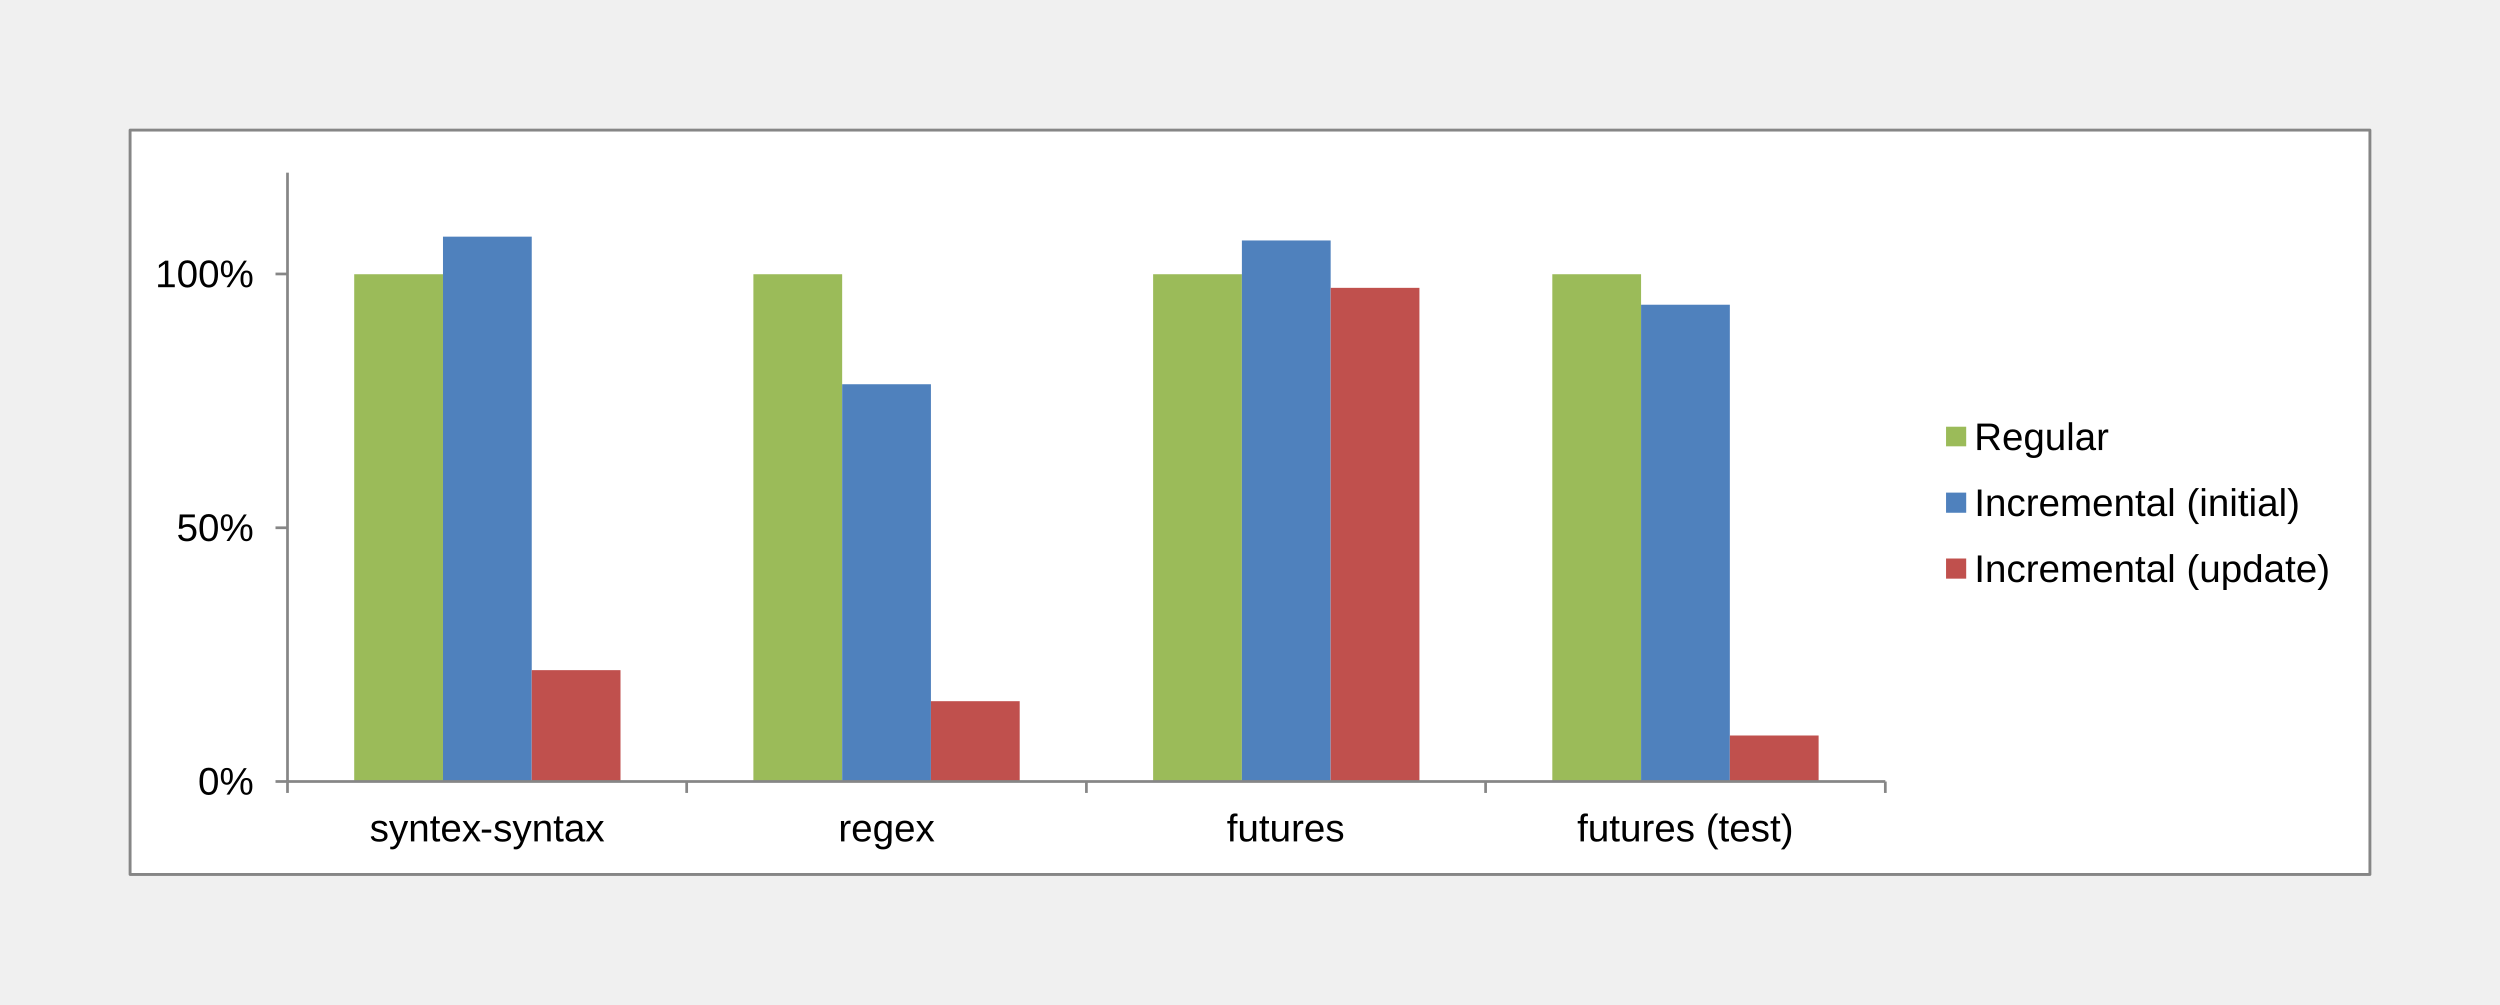
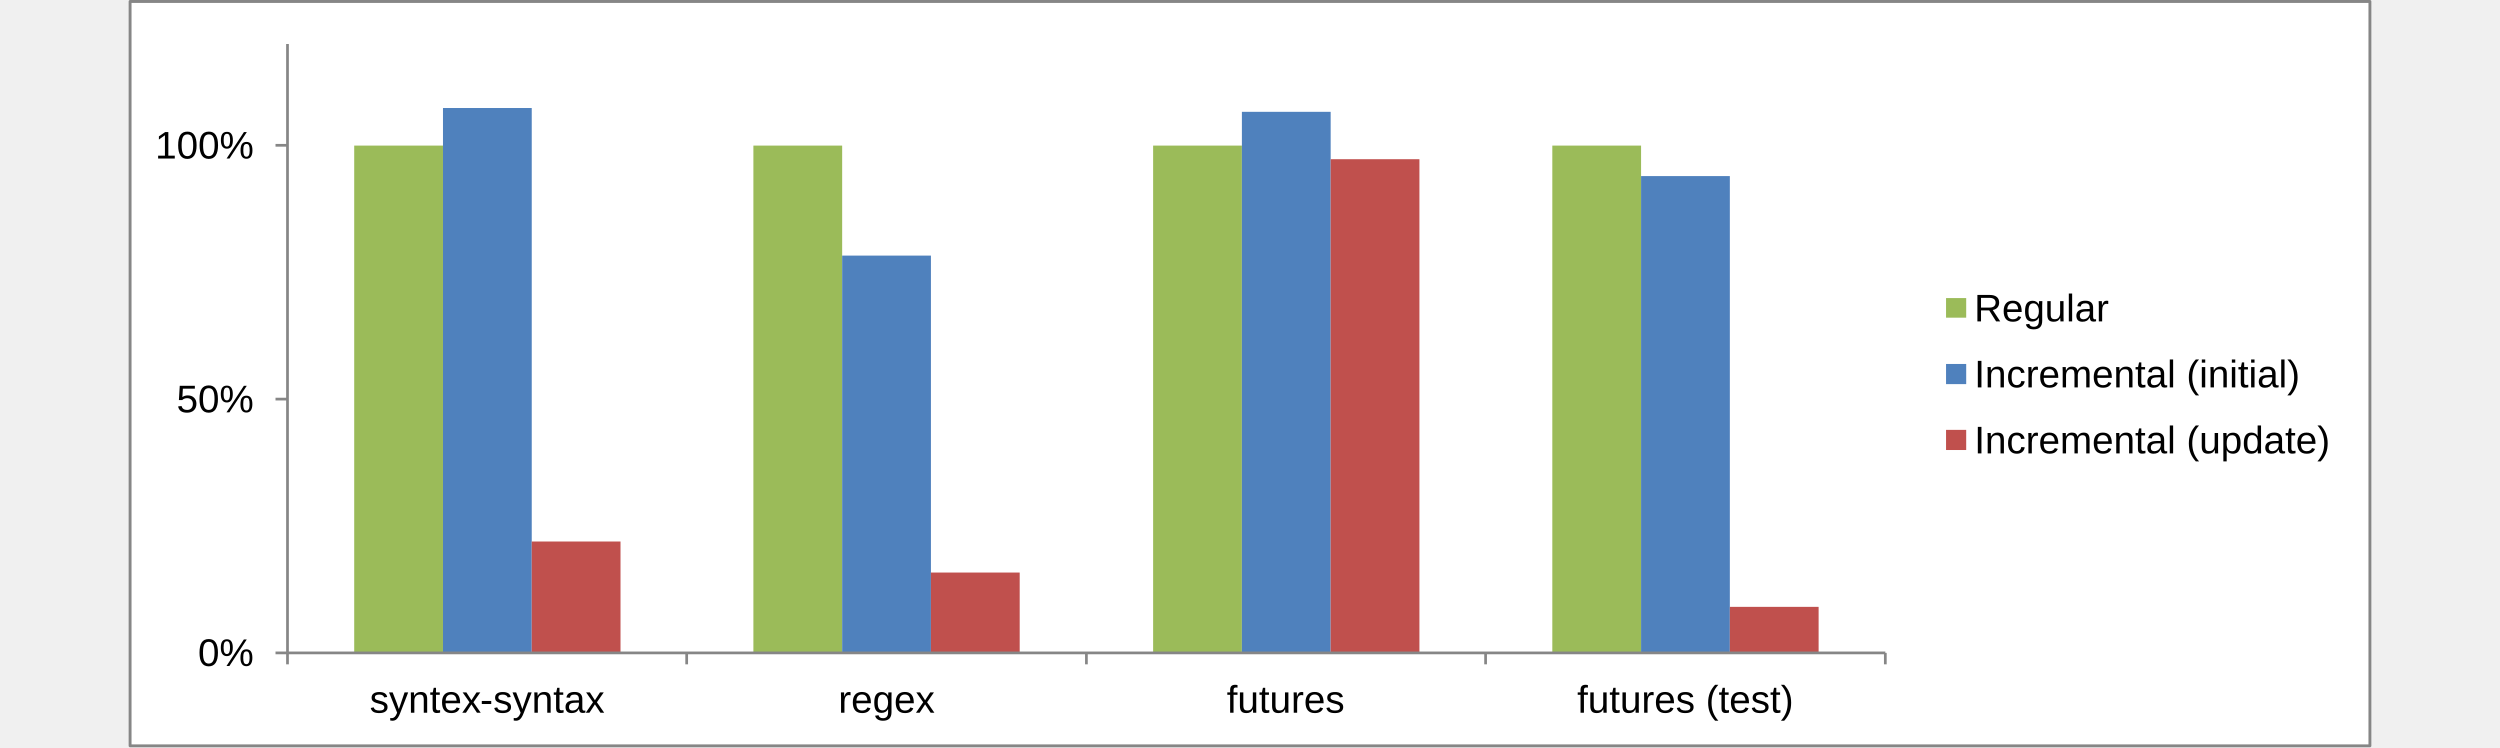
- <svg xmlns="http://www.w3.org/2000/svg" id="svg2" version="1.1" xml:space="preserve" width="19.434cm" height="7.809cm" viewBox="0 0 688.59 276.69">
+ <svg xmlns="http://www.w3.org/2000/svg" id="svg2" version="1.1" xml:space="preserve" width="19.434cm" height="5.809cm" viewBox="0 0 688.59 205.824">
  <defs id="defs6">
    <clipPath clipPathUnits="userSpaceOnUse" id="clipPath34">
      <path d="m 50.88,338.76 493.56,0 0,164.04 -493.56,0 0,-164.04 z" id="path36" style="clip-rule:evenodd" />
    </clipPath>
    <clipPath clipPathUnits="userSpaceOnUse" id="clipPath46">
      <path d="m 50.88,338.76 493.56,0 0,164.04 -493.56,0 0,-164.04 z" id="path48" style="clip-rule:evenodd" />
    </clipPath>
    <clipPath clipPathUnits="userSpaceOnUse" id="clipPath54">
      <path d="m 50.88,338.76 493.56,0 0,164.04 -493.56,0 0,-164.04 z" id="path56" style="clip-rule:evenodd" />
    </clipPath>
    <clipPath clipPathUnits="userSpaceOnUse" id="clipPath66">
      <path d="m 50.88,338.76 493.56,0 0,164.04 -493.56,0 0,-164.04 z" id="path68" style="clip-rule:evenodd" />
    </clipPath>
    <clipPath clipPathUnits="userSpaceOnUse" id="clipPath74">
      <path d="m 50.88,338.76 493.56,0 0,164.04 -493.56,0 0,-164.04 z" id="path76" style="clip-rule:evenodd" />
    </clipPath>
    <clipPath clipPathUnits="userSpaceOnUse" id="clipPath86">
      <path d="m 50.88,338.76 493.56,0 0,164.04 -493.56,0 0,-164.04 z" id="path88" style="clip-rule:evenodd" />
    </clipPath>
    <clipPath clipPathUnits="userSpaceOnUse" id="clipPath94">
      <path d="m 98.64,338.76 61.92,0 0,15.36 -61.92,0 0,-15.36 z" id="path96" style="clip-rule:evenodd" />
    </clipPath>
    <clipPath clipPathUnits="userSpaceOnUse" id="clipPath106">
      <path d="m 98.64,338.76 61.92,0 0,15.36 -61.92,0 0,-15.36 z" id="path108" style="clip-rule:evenodd" />
    </clipPath>
    <clipPath clipPathUnits="userSpaceOnUse" id="clipPath118">
      <path d="m 98.64,338.76 61.92,0 0,15.36 -61.92,0 0,-15.36 z" id="path120" style="clip-rule:evenodd" />
    </clipPath>
    <clipPath clipPathUnits="userSpaceOnUse" id="clipPath130">
      <path d="m 98.64,338.76 61.92,0 0,15.36 -61.92,0 0,-15.36 z" id="path132" style="clip-rule:evenodd" />
    </clipPath>
    <clipPath clipPathUnits="userSpaceOnUse" id="clipPath138">
      <path d="m 202.08,338.76 31.08,0 0,15.36 -31.08,0 0,-15.36 z" id="path140" style="clip-rule:evenodd" />
    </clipPath>
    <clipPath clipPathUnits="userSpaceOnUse" id="clipPath150">
      <path d="m 202.08,338.76 31.08,0 0,15.36 -31.08,0 0,-15.36 z" id="path152" style="clip-rule:evenodd" />
    </clipPath>
    <clipPath clipPathUnits="userSpaceOnUse" id="clipPath158">
      <path d="m 287.76,338.76 35.76,0 0,15.36 -35.76,0 0,-15.36 z" id="path160" style="clip-rule:evenodd" />
    </clipPath>
    <clipPath clipPathUnits="userSpaceOnUse" id="clipPath170">
      <path d="m 287.76,338.76 35.76,0 0,15.36 -35.76,0 0,-15.36 z" id="path172" style="clip-rule:evenodd" />
    </clipPath>
    <clipPath clipPathUnits="userSpaceOnUse" id="clipPath178">
      <path d="m 364.8,338.76 57.72,0 0,15.36 -57.72,0 0,-15.36 z" id="path180" style="clip-rule:evenodd" />
    </clipPath>
    <clipPath clipPathUnits="userSpaceOnUse" id="clipPath190">
      <path d="m 364.8,338.76 57.72,0 0,15.36 -57.72,0 0,-15.36 z" id="path192" style="clip-rule:evenodd" />
    </clipPath>
    <clipPath clipPathUnits="userSpaceOnUse" id="clipPath200">
      <path d="m 452.28,338.76 39.72,0 0,101.52 -39.72,0 0,-101.52 z" id="path202" style="clip-rule:evenodd" />
    </clipPath>
    <clipPath clipPathUnits="userSpaceOnUse" id="clipPath212">
      <path d="m 452.28,338.76 39.72,0 0,101.52 -39.72,0 0,-101.52 z" id="path214" style="clip-rule:evenodd" />
    </clipPath>
    <clipPath clipPathUnits="userSpaceOnUse" id="clipPath222">
      <path d="m 452.28,338.76 81.84,0 0,87 -81.84,0 0,-87 z" id="path224" style="clip-rule:evenodd" />
    </clipPath>
    <clipPath clipPathUnits="userSpaceOnUse" id="clipPath234">
      <path d="m 452.28,338.76 81.84,0 0,87 -81.84,0 0,-87 z" id="path236" style="clip-rule:evenodd" />
    </clipPath>
    <clipPath clipPathUnits="userSpaceOnUse" id="clipPath244">
      <path d="m 452.28,338.76 88.44,0 0,72.48 -88.44,0 0,-72.48 z" id="path246" style="clip-rule:evenodd" />
    </clipPath>
    <clipPath clipPathUnits="userSpaceOnUse" id="clipPath256">
      <path d="m 452.28,338.76 88.44,0 0,72.48 -88.44,0 0,-72.48 z" id="path258" style="clip-rule:evenodd" />
    </clipPath>
  </defs>
-   <g id="g10" transform="matrix(1.25,0,0,-1.25,-27.83867,664.2826)">
+   <g id="g10" transform="matrix(1.25,0,0,-1.25,-27.83867,628.8495)">
    <path d="m 50.88,338.64 493.68,0 0,164.16 -493.68,0 0,-164.16 z" style="fill:#ffffff;fill-opacity:1;fill-rule:evenodd;stroke:none" id="path12" />
    <path d="m 85.56,359.16 352.2,0 0,134.28 -352.2,0 0,-134.28 z" style="fill:#ffffff;fill-opacity:1;fill-rule:evenodd;stroke:none" id="path14" />
    <path d="m 100.32,471 19.56,0 0,-111.72 -19.56,0 0,111.72 z m 87.96,0 19.56,0 0,-111.72 -19.56,0 0,111.72 z m 88.08,0 19.56,0 0,-111.72 -19.56,0 0,111.72 z m 87.96,0 19.56,0 0,-111.72 -19.56,0 0,111.72 z" style="fill:#9bbb59;fill-opacity:1;fill-rule:nonzero;stroke:none" id="path16" />
    <path d="m 119.88,479.28 19.56,0 0,-120 -19.56,0 0,120 z m 87.96,-32.52 19.56,0 0,-87.48 -19.56,0 0,87.48 z m 88.08,31.68 19.56,0 0,-119.16 -19.56,0 0,119.16 z m 87.96,-14.16 19.56,0 0,-105 -19.56,0 0,105 z" style="fill:#4f81bd;fill-opacity:1;fill-rule:nonzero;stroke:none" id="path18" />
    <path d="m 139.44,383.76 19.56,0 0,-24.48 -19.56,0 0,24.48 z m 87.96,-6.84 19.56,0 0,-17.64 -19.56,0 0,17.64 z m 88.08,91.08 19.56,0 0,-108.72 -19.56,0 0,108.72 z m 87.96,-98.64 19.56,0 0,-10.08 -19.56,0 0,10.08 z" style="fill:#c0504d;fill-opacity:1;fill-rule:nonzero;stroke:none" id="path20" />
    <path d="m 85.62,359.22 0,134.16" style="fill:none;stroke:#868686;stroke-width:0.6;stroke-linecap:butt;stroke-linejoin:round;stroke-miterlimit:10;stroke-dasharray:none;stroke-opacity:1" id="path22" />
    <path d="m 82.98,359.22 2.64,0 m -2.64,55.92 2.64,0 m -2.64,55.92 2.64,0" style="fill:none;stroke:#868686;stroke-width:0.6;stroke-linecap:butt;stroke-linejoin:round;stroke-miterlimit:10;stroke-dasharray:none;stroke-opacity:1" id="path24" />
    <path d="m 85.62,359.22 352.08,0" style="fill:none;stroke:#868686;stroke-width:0.6;stroke-linecap:butt;stroke-linejoin:round;stroke-miterlimit:10;stroke-dasharray:none;stroke-opacity:1" id="path26" />
    <path d="m 85.62,359.22 0,-2.52 m 87.96,2.52 0,-2.52 m 88.08,2.52 0,-2.52 m 87.96,2.52 0,-2.52 m 88.08,2.52 0,-2.52" style="fill:none;stroke:#868686;stroke-width:0.6;stroke-linecap:butt;stroke-linejoin:round;stroke-miterlimit:10;stroke-dasharray:none;stroke-opacity:1" id="path28" />
    <g id="g30">
      <g id="g32" clip-path="url(#clipPath34)">
        <text transform="matrix(1,0,0,-1,65.904,356.33)" style="font-variant:normal;font-weight:normal;font-size:8.496px;font-family:Arial;-inkscape-font-specification:Arial;writing-mode:lr-tb;fill:#000000;fill-opacity:1;fill-rule:nonzero;stroke:none" id="text38">
          <tspan x="0 4.704" y="0" id="tspan40">0%</tspan>
        </text>
      </g>
    </g>
    <g id="g42">
      <g id="g44" clip-path="url(#clipPath46)" />
    </g>
    <g id="g50">
      <g id="g52" clip-path="url(#clipPath54)">
        <text transform="matrix(1,0,0,-1,61.176,412.22)" style="font-variant:normal;font-weight:normal;font-size:8.496px;font-family:Arial;-inkscape-font-specification:Arial;writing-mode:lr-tb;fill:#000000;fill-opacity:1;fill-rule:nonzero;stroke:none" id="text58">
          <tspan x="0 4.704 9.408" y="0" id="tspan60">50%</tspan>
        </text>
      </g>
    </g>
    <g id="g62">
      <g id="g64" clip-path="url(#clipPath66)" />
    </g>
    <g id="g70">
      <g id="g72" clip-path="url(#clipPath74)">
        <text transform="matrix(1,0,0,-1,56.472,468.14)" style="font-variant:normal;font-weight:normal;font-size:8.496px;font-family:Arial;-inkscape-font-specification:Arial;writing-mode:lr-tb;fill:#000000;fill-opacity:1;fill-rule:nonzero;stroke:none" id="text78">
          <tspan x="0 4.728 9.456 14.184" y="0" id="tspan80">100%</tspan>
        </text>
      </g>
    </g>
    <g id="g82">
      <g id="g84" clip-path="url(#clipPath86)" />
    </g>
    <g id="g90">
      <g id="g92" clip-path="url(#clipPath94)">
        <text transform="matrix(1,0,0,-1,103.73,346.03)" style="font-variant:normal;font-weight:normal;font-size:8.496px;font-family:Arial;-inkscape-font-specification:Arial;writing-mode:lr-tb;fill:#000000;fill-opacity:1;fill-rule:nonzero;stroke:none" id="text98">
          <tspan x="0 4.29 8.275 12.999 15.335 20.059" y="0" id="tspan100">syntex</tspan>
        </text>
      </g>
    </g>
    <g id="g102">
      <g id="g104" clip-path="url(#clipPath106)">
        <text transform="matrix(1,0,0,-1,128.06,346.03)" style="font-variant:normal;font-weight:normal;font-size:8.496px;font-family:Arial;-inkscape-font-specification:Arial;writing-mode:lr-tb;fill:#000000;fill-opacity:1;fill-rule:nonzero;stroke:none" id="text110">
          <tspan x="0" y="0" id="tspan112">-</tspan>
        </text>
      </g>
    </g>
    <g id="g114">
      <g id="g116" clip-path="url(#clipPath118)">
        <text transform="matrix(1,0,0,-1,130.94,346.03)" style="font-variant:normal;font-weight:normal;font-size:8.496px;font-family:Arial;-inkscape-font-specification:Arial;writing-mode:lr-tb;fill:#000000;fill-opacity:1;fill-rule:nonzero;stroke:none" id="text122">
          <tspan x="0 4.29 8.275 12.999 15.42 20.144" y="0" id="tspan124">syntax</tspan>
        </text>
      </g>
    </g>
    <g id="g126">
      <g id="g128" clip-path="url(#clipPath130)" />
    </g>
    <g id="g134">
      <g id="g136" clip-path="url(#clipPath138)">
        <text transform="matrix(1,0,0,-1,207,346.03)" style="font-variant:normal;font-weight:normal;font-size:8.496px;font-family:Arial;-inkscape-font-specification:Arial;writing-mode:lr-tb;fill:#000000;fill-opacity:1;fill-rule:nonzero;stroke:none" id="text142">
          <tspan x="0 2.846 7.57 12.251 16.975" y="0" id="tspan144">regex</tspan>
        </text>
      </g>
    </g>
    <g id="g146">
      <g id="g148" clip-path="url(#clipPath150)" />
    </g>
    <g id="g154">
      <g id="g156" clip-path="url(#clipPath158)">
        <text transform="matrix(1,0,0,-1,292.58,346.03)" style="font-variant:normal;font-weight:normal;font-size:8.496px;font-family:Arial;-inkscape-font-specification:Arial;writing-mode:lr-tb;fill:#000000;fill-opacity:1;fill-rule:nonzero;stroke:none" id="text162">
          <tspan x="0 2.438 7.162 9.499 14.222 17.051 21.775" y="0" id="tspan164">futures</tspan>
        </text>
      </g>
    </g>
    <g id="g166">
      <g id="g168" clip-path="url(#clipPath170)" />
    </g>
    <g id="g174">
      <g id="g176" clip-path="url(#clipPath178)">
        <text transform="matrix(1,0,0,-1,369.79,346.03)" style="font-variant:normal;font-weight:normal;font-size:8.496px;font-family:Arial;-inkscape-font-specification:Arial;writing-mode:lr-tb;fill:#000000;fill-opacity:1;fill-rule:nonzero;stroke:none" id="text182">
          <tspan x="0 2.438 7.162 9.499 14.222 17.051 21.775 26.049 28.309 31.155 33.517 38.215 42.505 44.867" y="0" id="tspan184">futures (test)</tspan>
        </text>
      </g>
    </g>
    <g id="g186">
      <g id="g188" clip-path="url(#clipPath190)" />
    </g>
    <path d="m 451.08,433.08 4.44,0 0,4.32 -4.44,0 0,-4.32 z" style="fill:#9bbb59;fill-opacity:1;fill-rule:evenodd;stroke:none" id="path194" />
    <g id="g196">
      <g id="g198" clip-path="url(#clipPath200)">
        <text transform="matrix(1,0,0,-1,457.3,432.26)" style="font-variant:normal;font-weight:normal;font-size:8.472px;font-family:Arial;-inkscape-font-specification:Arial;writing-mode:lr-tb;fill:#000000;fill-opacity:1;fill-rule:nonzero;stroke:none" id="text204">
          <tspan x="0 6.134 10.844 15.58 20.29 22.171 26.882" y="0" id="tspan206">Regular</tspan>
        </text>
      </g>
    </g>
    <g id="g208">
      <g id="g210" clip-path="url(#clipPath212)" />
    </g>
    <path d="m 451.08,418.44 4.44,0 0,4.44 -4.44,0 0,-4.44 z" style="fill:#4f81bd;fill-opacity:1;fill-rule:evenodd;stroke:none" id="path216" />
    <g id="g218">
      <g id="g220" clip-path="url(#clipPath222)">
        <text transform="matrix(1,0,0,-1,457.3,417.72)" style="font-variant:normal;font-weight:normal;font-size:8.496px;font-family:Arial;-inkscape-font-specification:Arial;writing-mode:lr-tb;fill:#000000;fill-opacity:1;fill-rule:nonzero;stroke:none" id="text226">
          <tspan x="0 2.362 7.086 11.368 14.239 18.963 26.227 30.951 35.675 38.037 42.76 44.612 46.872 49.744 51.596 56.32 58.172 60.534 62.369 67.093 68.945" y="0" id="tspan228">Incremental (initial)</tspan>
        </text>
      </g>
    </g>
    <g id="g230">
      <g id="g232" clip-path="url(#clipPath234)" />
    </g>
    <path d="m 451.08,403.92 4.44,0 0,4.44 -4.44,0 0,-4.44 z" style="fill:#c0504d;fill-opacity:1;fill-rule:evenodd;stroke:none" id="path238" />
    <g id="g240">
      <g id="g242" clip-path="url(#clipPath244)">
        <text transform="matrix(1,0,0,-1,457.3,403.18)" style="font-variant:normal;font-weight:normal;font-size:8.496px;font-family:Arial;-inkscape-font-specification:Arial;writing-mode:lr-tb;fill:#000000;fill-opacity:1;fill-rule:nonzero;stroke:none" id="text248">
          <tspan x="0 2.362 7.086 11.368 14.239 18.963 26.227 30.951 35.675 38.037 42.76 44.612 46.872 49.744 54.468 59.192 63.915 68.639 71.001 75.725" y="0" id="tspan250">Incremental (update)</tspan>
        </text>
      </g>
    </g>
    <g id="g252">
      <g id="g254" clip-path="url(#clipPath256)" />
    </g>
    <path d="m 50.937,338.74 493.54,0 0,164.02 -493.54,0 0,-164.02 z" style="fill:none;stroke:#868686;stroke-width:0.639;stroke-linecap:butt;stroke-linejoin:round;stroke-miterlimit:10;stroke-dasharray:none;stroke-opacity:1" id="path260" />
  </g>
</svg>
